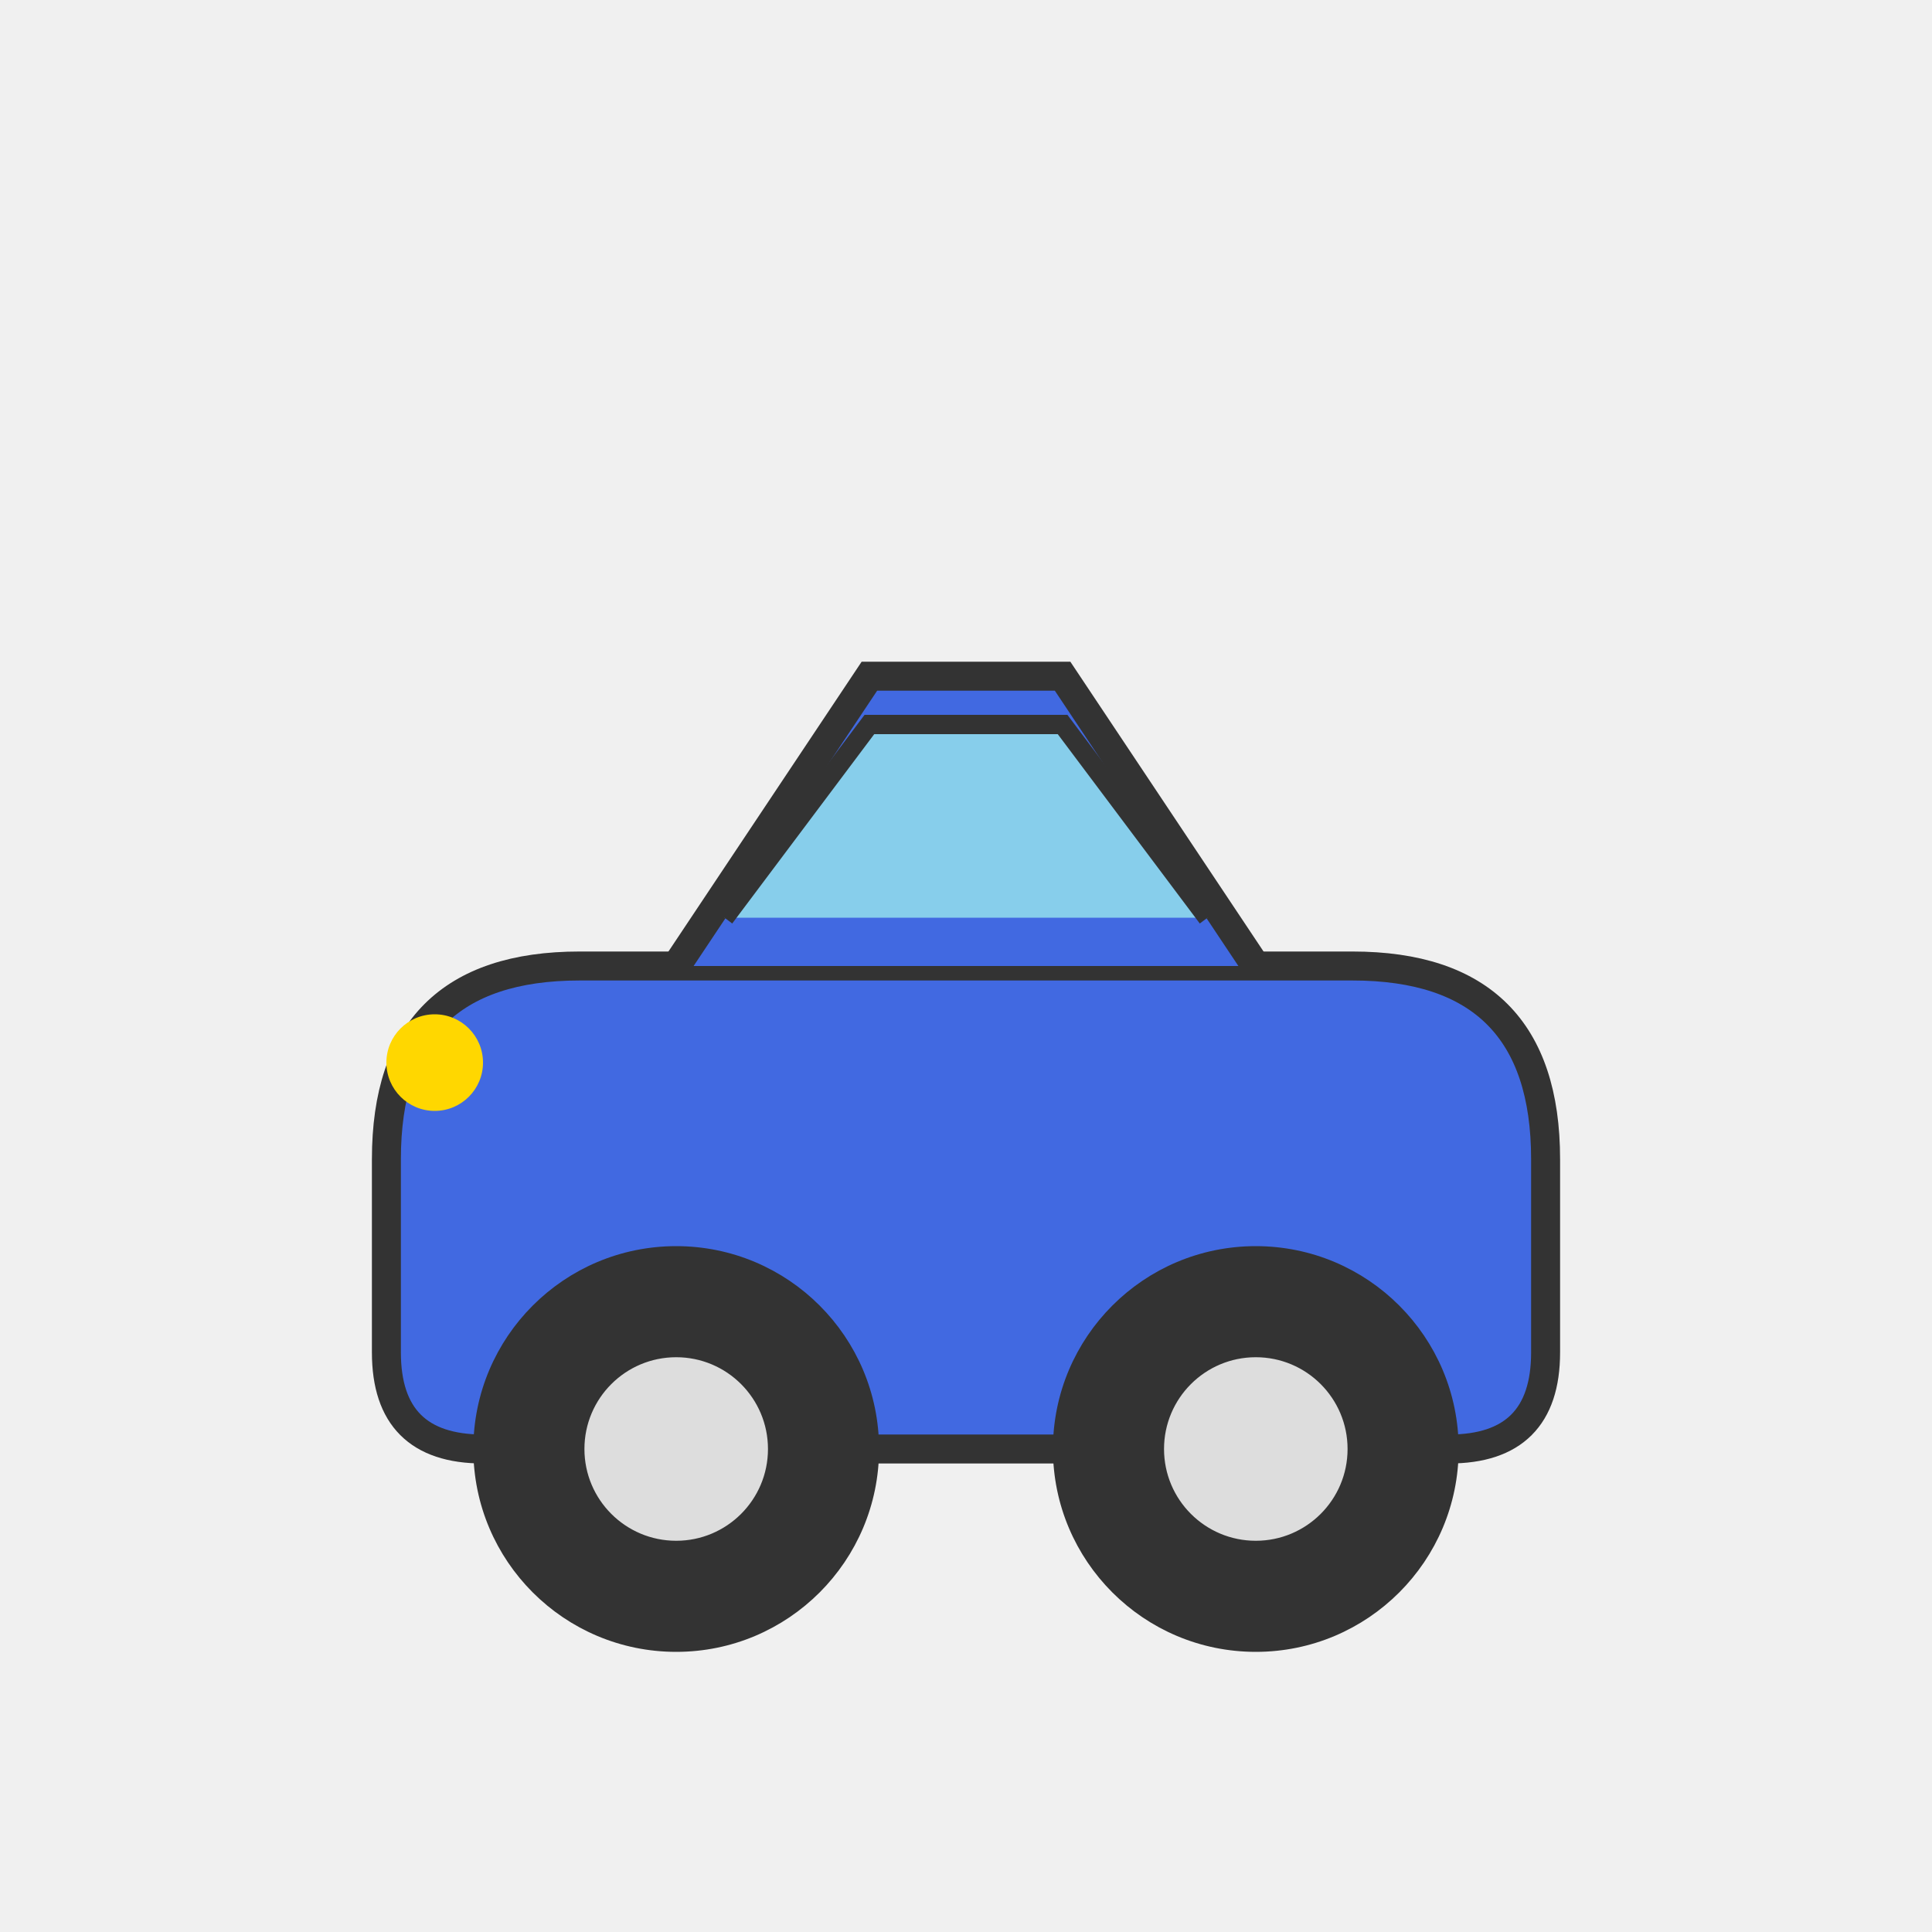
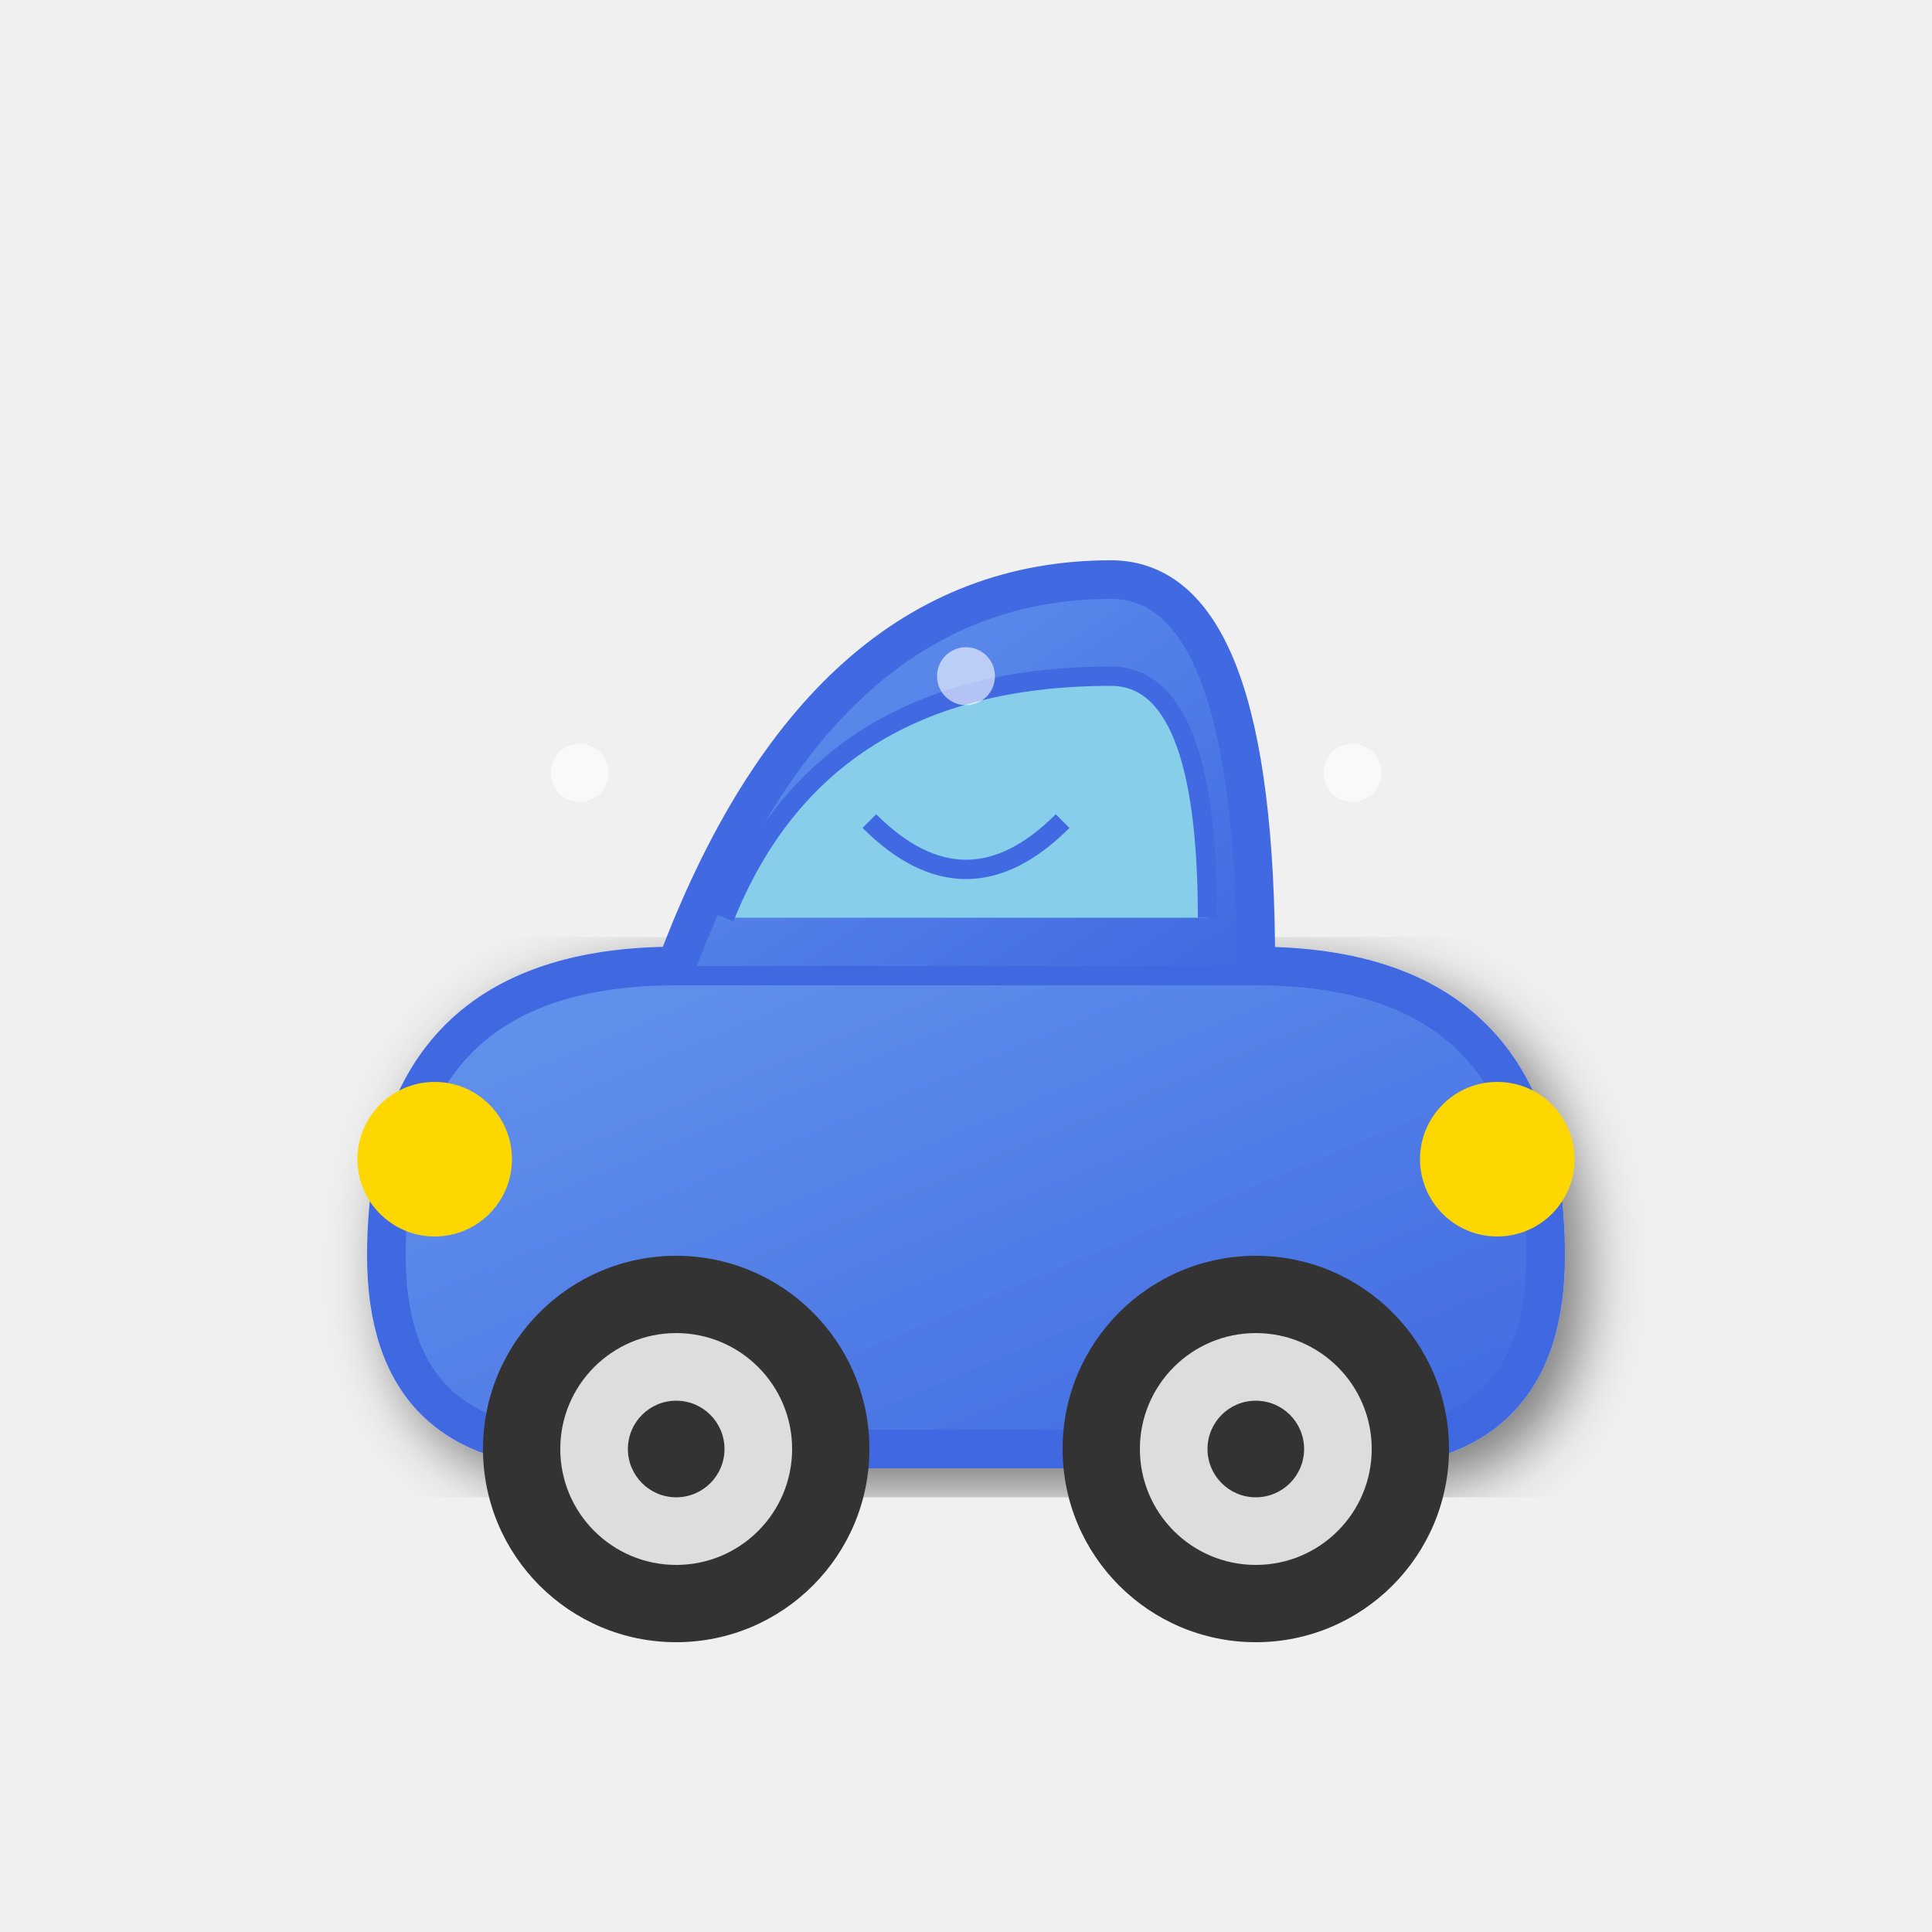
<svg xmlns="http://www.w3.org/2000/svg" width="200" height="200" viewBox="0 0 200 200">
  <defs>
-     <style>
-             .car-body { fill: #4169E1; stroke: #333; stroke-width: 3; }
-             .car-window { fill: #87CEEB; stroke: #333; stroke-width: 2; }
-             .car-wheel { fill: #333; stroke: #333; stroke-width: 2; }
-             .wheel-cap { fill: #DDD; stroke: #333; stroke-width: 1; }
-         </style>
+     <linearGradient id="carBody" x1="0%" y1="0%" x2="100%" y2="100%">
+       <stop offset="0%" style="stop-color:#6495ED" />
+       <stop offset="100%" style="stop-color:#4169E1" />
+     </linearGradient>
+     <filter id="shadow">
+       <feGaussianBlur in="SourceAlpha" stdDeviation="3" />
+       <feOffset dx="2" dy="2" result="offsetblur" />
+       <feComponentTransfer>
+         <feFuncA type="linear" slope="0.5" />
+       </feComponentTransfer>
+       <feMerge>
+         <feMergeNode />
+         <feMergeNode in="SourceGraphic" />
+       </feMerge>
+     </filter>
  </defs>
-   <path class="car-body" d="M40 120 Q40 100 60 100 L140 100 Q160 100 160 120 L160 140 Q160 150 150 150 L50 150 Q40 150 40 140 Z" />
-   <path class="car-body" d="M70 100 L90 70 L110 70 L130 100" />
-   <path class="car-window" d="M75 95 L90 75 L110 75 L125 95" />
-   <circle class="car-wheel" cx="70" cy="150" r="20" />
-   <circle class="car-wheel" cx="130" cy="150" r="20" />
-   <circle class="wheel-cap" cx="70" cy="150" r="10" />
-   <circle class="wheel-cap" cx="130" cy="150" r="10" />
-   <circle fill="#FFD700" cx="45" cy="110" r="5" />
+   <path d="M40 130 Q40 100 70 100 L130 100 Q160 100 160 130 Q160 150 140 150 L60 150 Q40 150 40 130 Z" fill="url(#carBody)" stroke="#4169E1" stroke-width="4" filter="url(#shadow)" />
+   <path d="M70 100 Q85 60 115 60 Q130 60 130 100" fill="url(#carBody)" stroke="#4169E1" stroke-width="4" />
+   <path d="M75 95 Q85 70 115 70 Q125 70 125 95" fill="#87CEEB" stroke="#4169E1" stroke-width="2" />
+   <g>
+     <circle cx="70" cy="150" r="20" fill="#333" />
+     <circle cx="70" cy="150" r="12" fill="#DDD" />
+     <circle cx="70" cy="150" r="5" fill="#333" />
+     <circle cx="130" cy="150" r="20" fill="#333" />
+     <circle cx="130" cy="150" r="12" fill="#DDD" />
+     <circle cx="130" cy="150" r="5" fill="#333" />
+   </g>
+   <circle cx="45" cy="120" r="8" fill="#FFD700" />
+   <circle cx="155" cy="120" r="8" fill="#FFD700" />
+   <path d="M90 85 Q100 95 110 85" fill="none" stroke="#4169E1" stroke-width="2" />
+   <g fill="#FFF" opacity="0.6">
+     <circle cx="60" cy="80" r="3" />
+     <circle cx="140" cy="80" r="3" />
+     <circle cx="100" cy="70" r="3" />
+   </g>
</svg>
